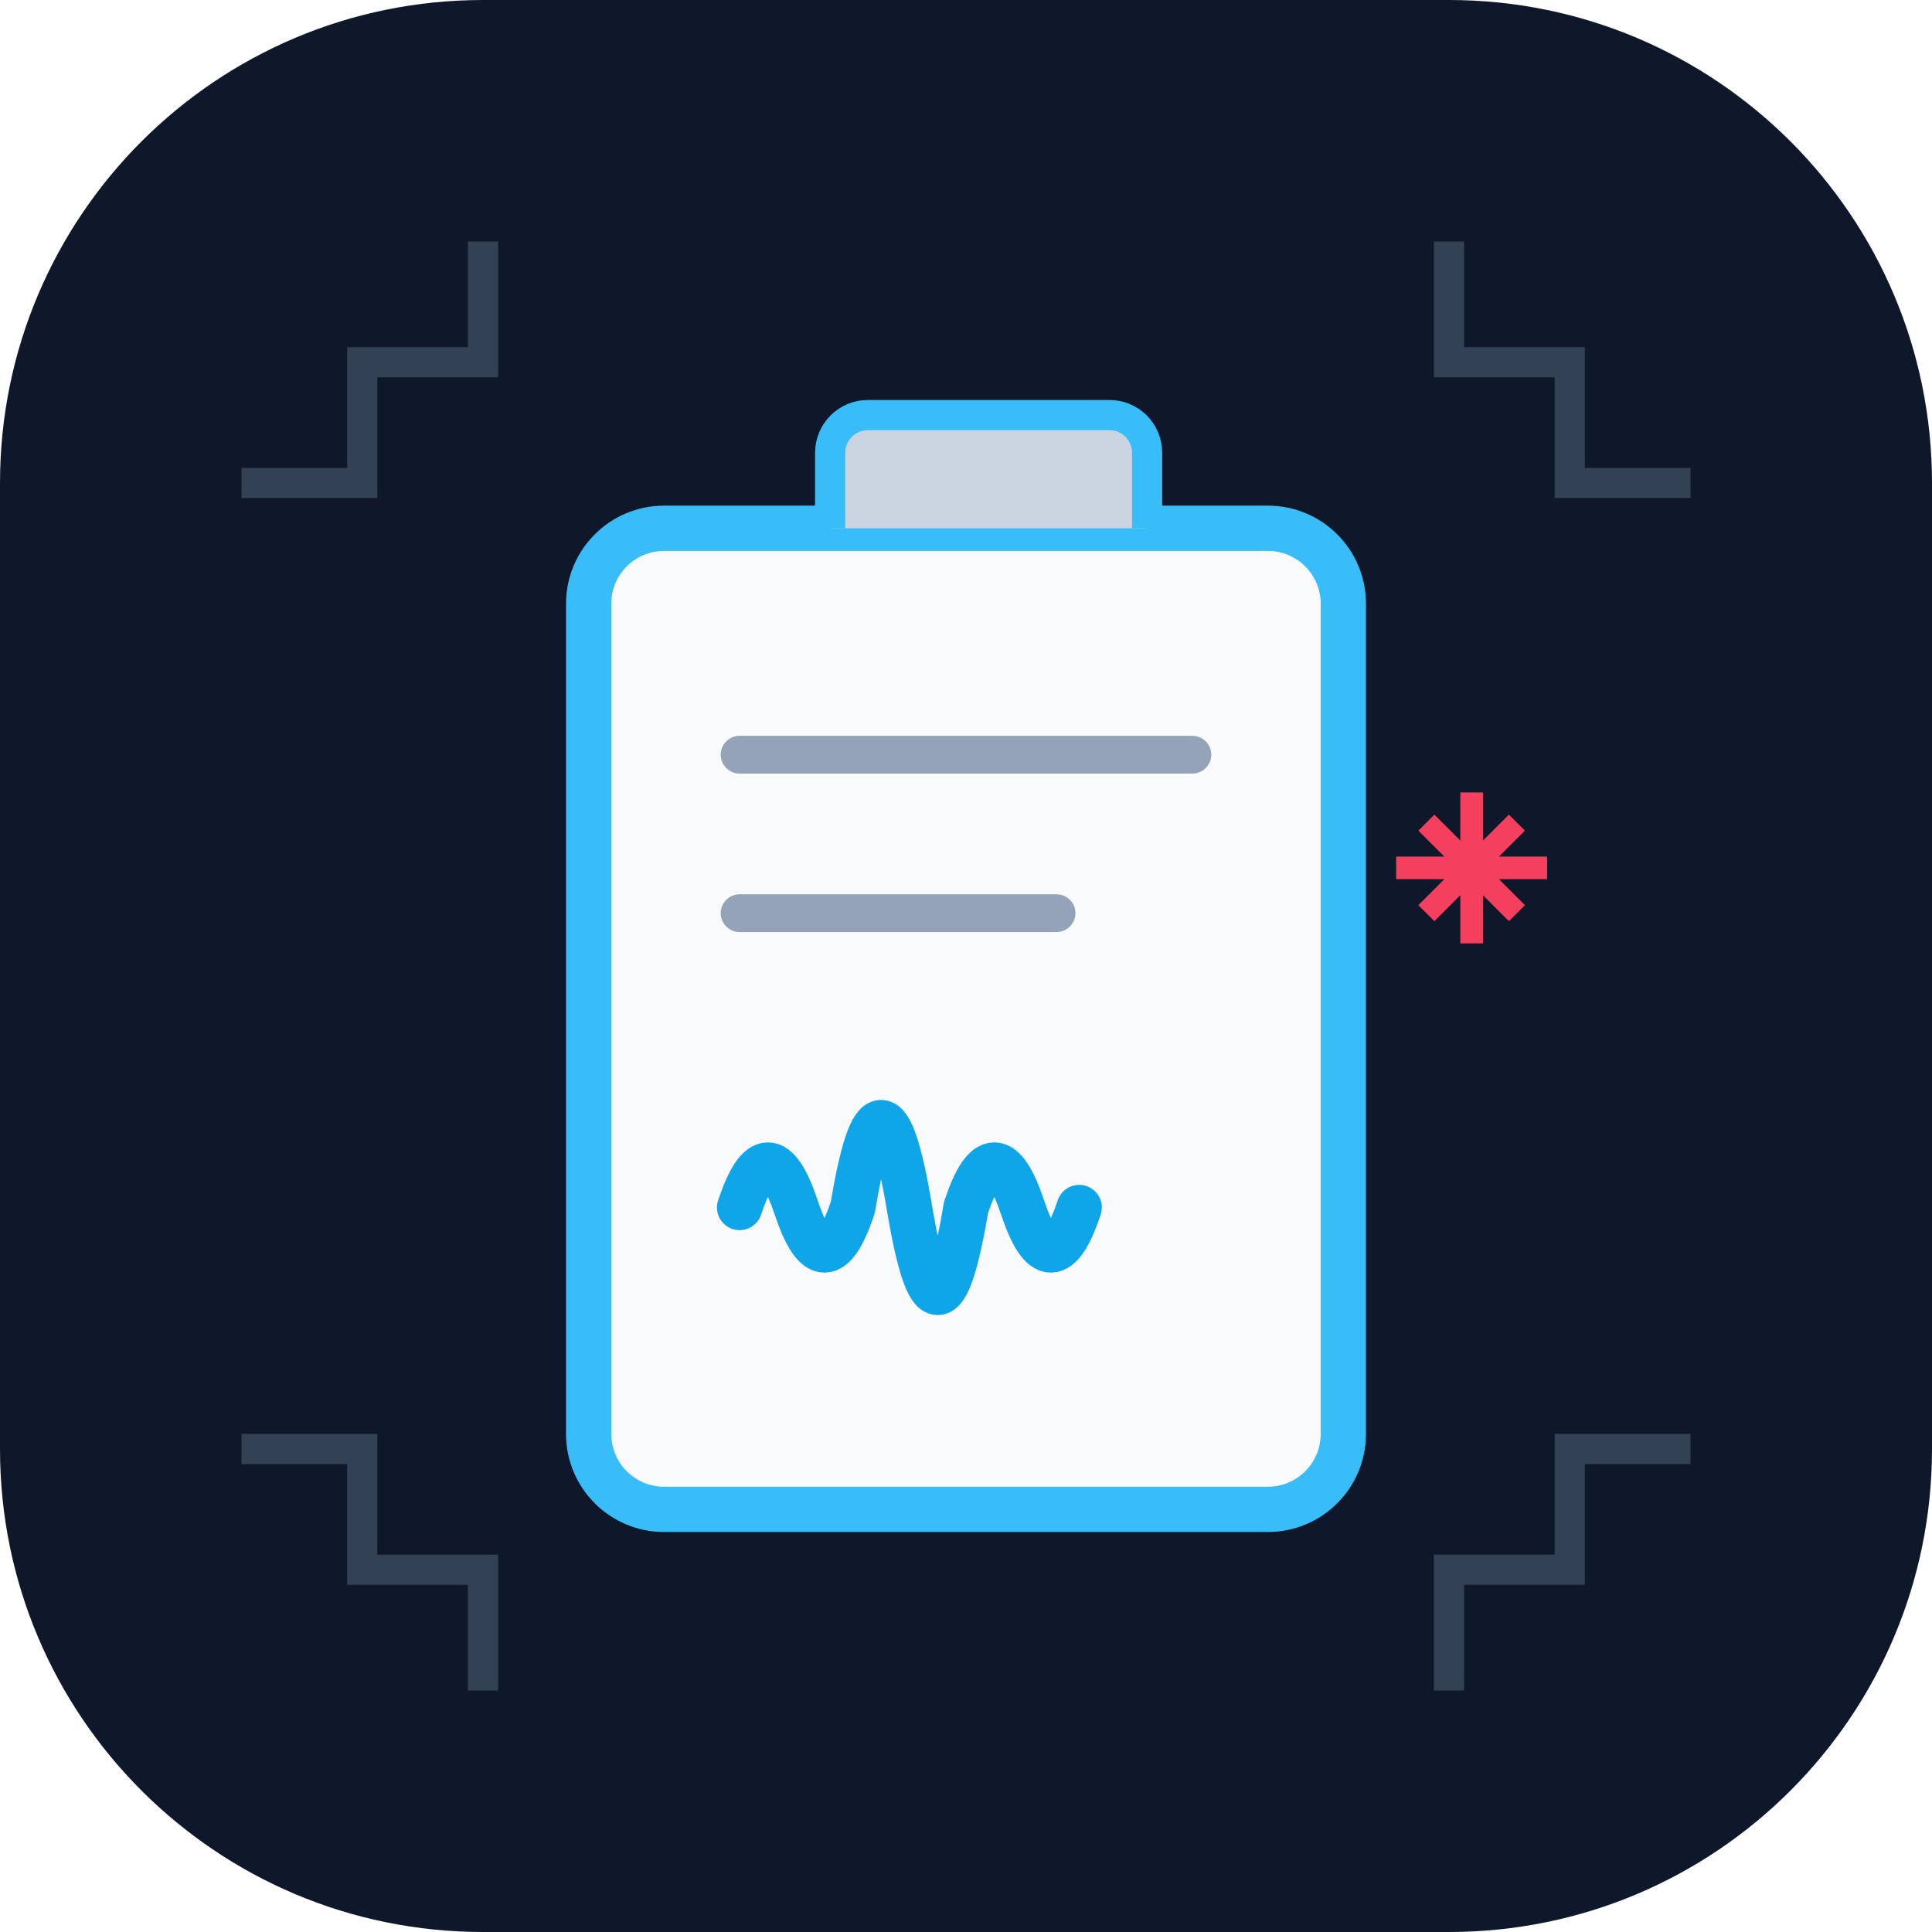
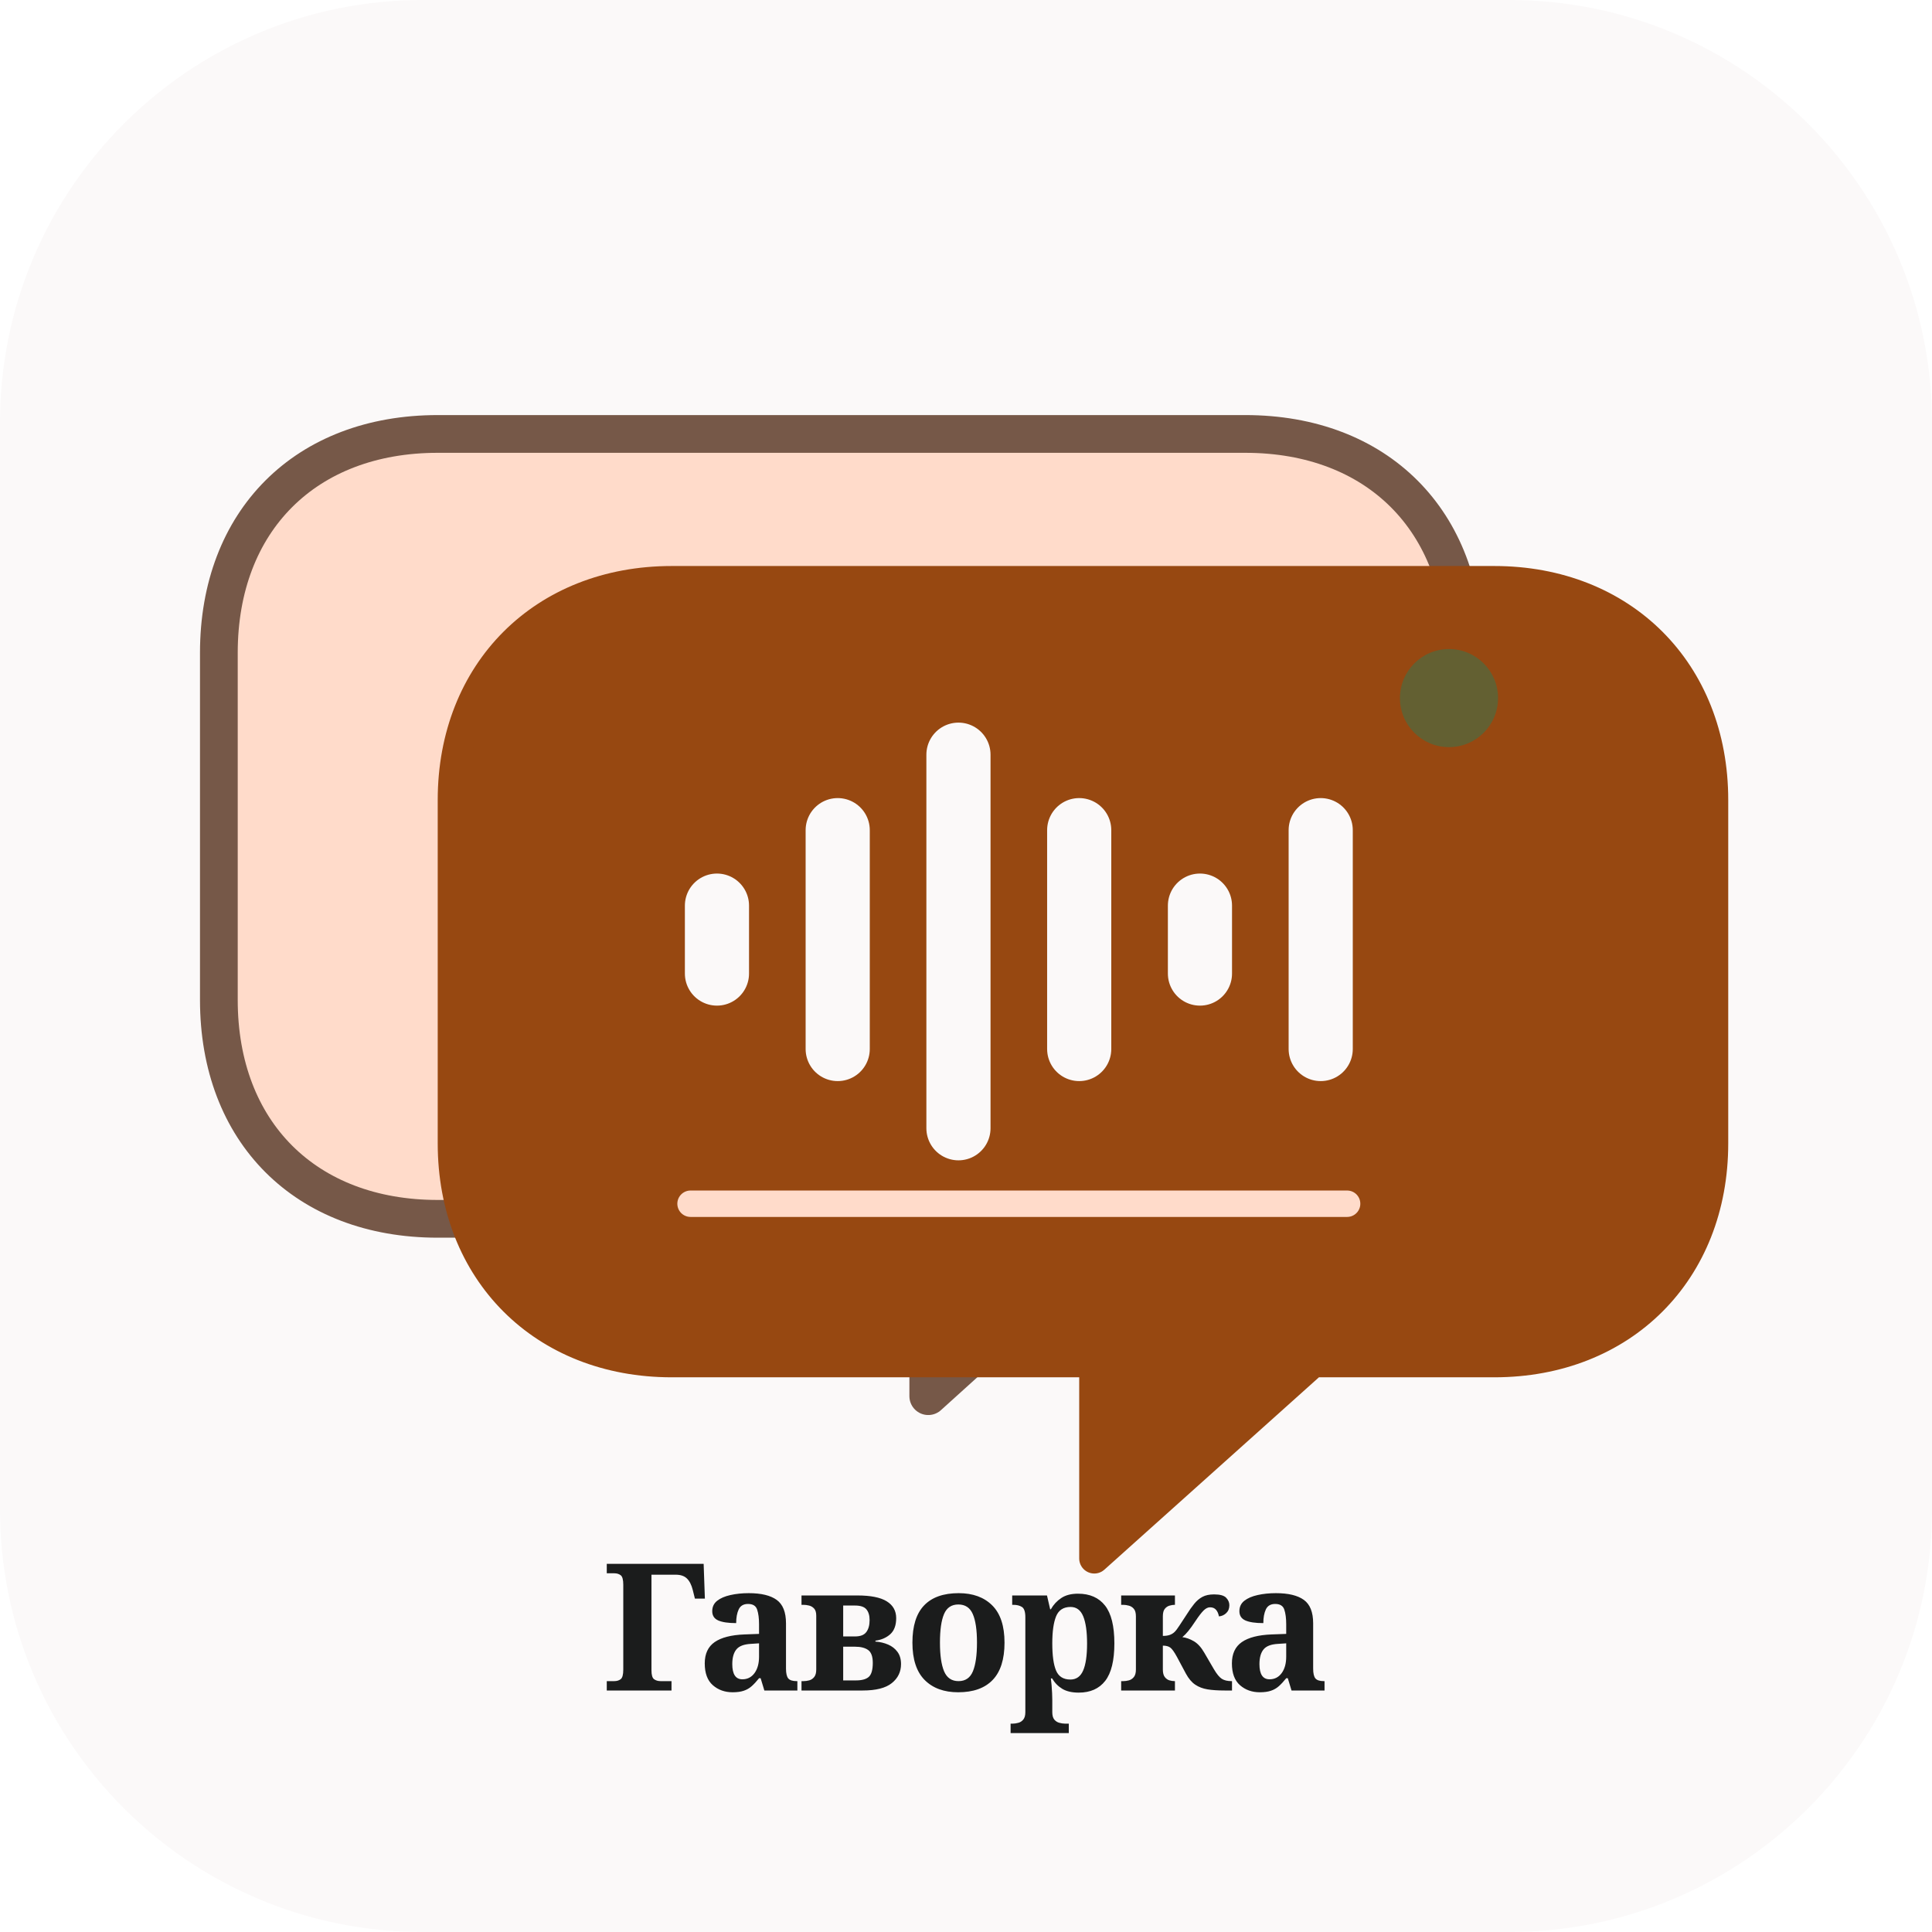
- <svg xmlns="http://www.w3.org/2000/svg" viewBox="0 0 512 512" width="512" height="512">
-   <rect width="512" height="512" rx="128" fill="#0f172a" />
-   <path d="M64 128 h32 v-32 h32 v-32" stroke="#334155" stroke-width="8" fill="none" />
-   <path d="M448 128 h-32 v-32 h-32 v-32" stroke="#334155" stroke-width="8" fill="none" />
-   <path d="M64 384 h32 v32 h32 v32" stroke="#334155" stroke-width="8" fill="none" />
-   <path d="M448 384 h-32 v32 h-32 v32" stroke="#334155" stroke-width="8" fill="none" />
-   <rect x="156" y="140" width="200" height="260" rx="20" fill="#f8fafc" stroke="#38bdf8" stroke-width="12" />
-   <path d="M220 140 v-20a10 10 0 0 1 10-10 h64a10 10 0 0 1 10 10 v20" fill="#cbd5e1" stroke="#38bdf8" stroke-width="8" />
-   <line x1="196" y1="200" x2="316" y2="200" stroke="#94a3b8" stroke-width="10" stroke-linecap="round" />
-   <line x1="196" y1="242" x2="280" y2="242" stroke="#94a3b8" stroke-width="10" stroke-linecap="round" />
-   <path d="M196 320 c 5 -15, 10 -15, 15 0 c 5 15, 10 15, 15 0 c 5 -30, 10 -30, 15 0 c 5 30, 10 30, 15 0 c 5 -15, 10 -15, 15 0 c 5 15, 10 15, 15 0" stroke="#0ea5e9" stroke-width="12" fill="none" stroke-linecap="round" stroke-linejoin="round" />
-   <path d="M370 230 h40 M390 210 v40 M378 218 l24 24 M402 218 l-24 24" stroke="#f43f5e" stroke-width="6" fill="none" />
+ <svg xmlns="http://www.w3.org/2000/svg" width="512" height="512" viewBox="0 0 512 512" role="img" aria-labelledby="title desc">
+   <rect width="512" height="512" rx="112" fill="#fbf9f9" />
+   <path d="M116 115h214c35 0 58 23 58 58v92c0 35-23 58-58 58h-32l-52 47v-47H116c-35 0-58-23-58-58v-92c0-35 23-58 58-58Z" fill="#ffdbca" stroke="#765848" stroke-width="10" stroke-linejoin="round" />
+   <path d="M178 154h218c34 0 58 24 58 58v91c0 34-24 58-58 58h-48l-58 52v-52H178c-34 0-58-24-58-58v-91c0-34 24-58 58-58Z" fill="#974811" stroke="#974811" stroke-width="8" stroke-linejoin="round" />
+   <g fill="none" stroke="#fbf9f9" stroke-width="17" stroke-linecap="round">
+     <path d="M190 258v-18 M222 278v-58 M254 299v-99 M286 278v-58 M318 258v-18 M350 278v-58" />
+   </g>
+   <path d="M183 319h174" stroke="#ffdbca" stroke-width="7" stroke-linecap="round" />
+   <circle cx="384" cy="185" r="13" fill="#636032" />
+   <text x="256" y="448" text-anchor="middle" fill="#1b1c1c" font-family="Lora, Georgia, serif" font-size="47" font-weight="700" letter-spacing="-1.2">Гаворка</text>
</svg>
